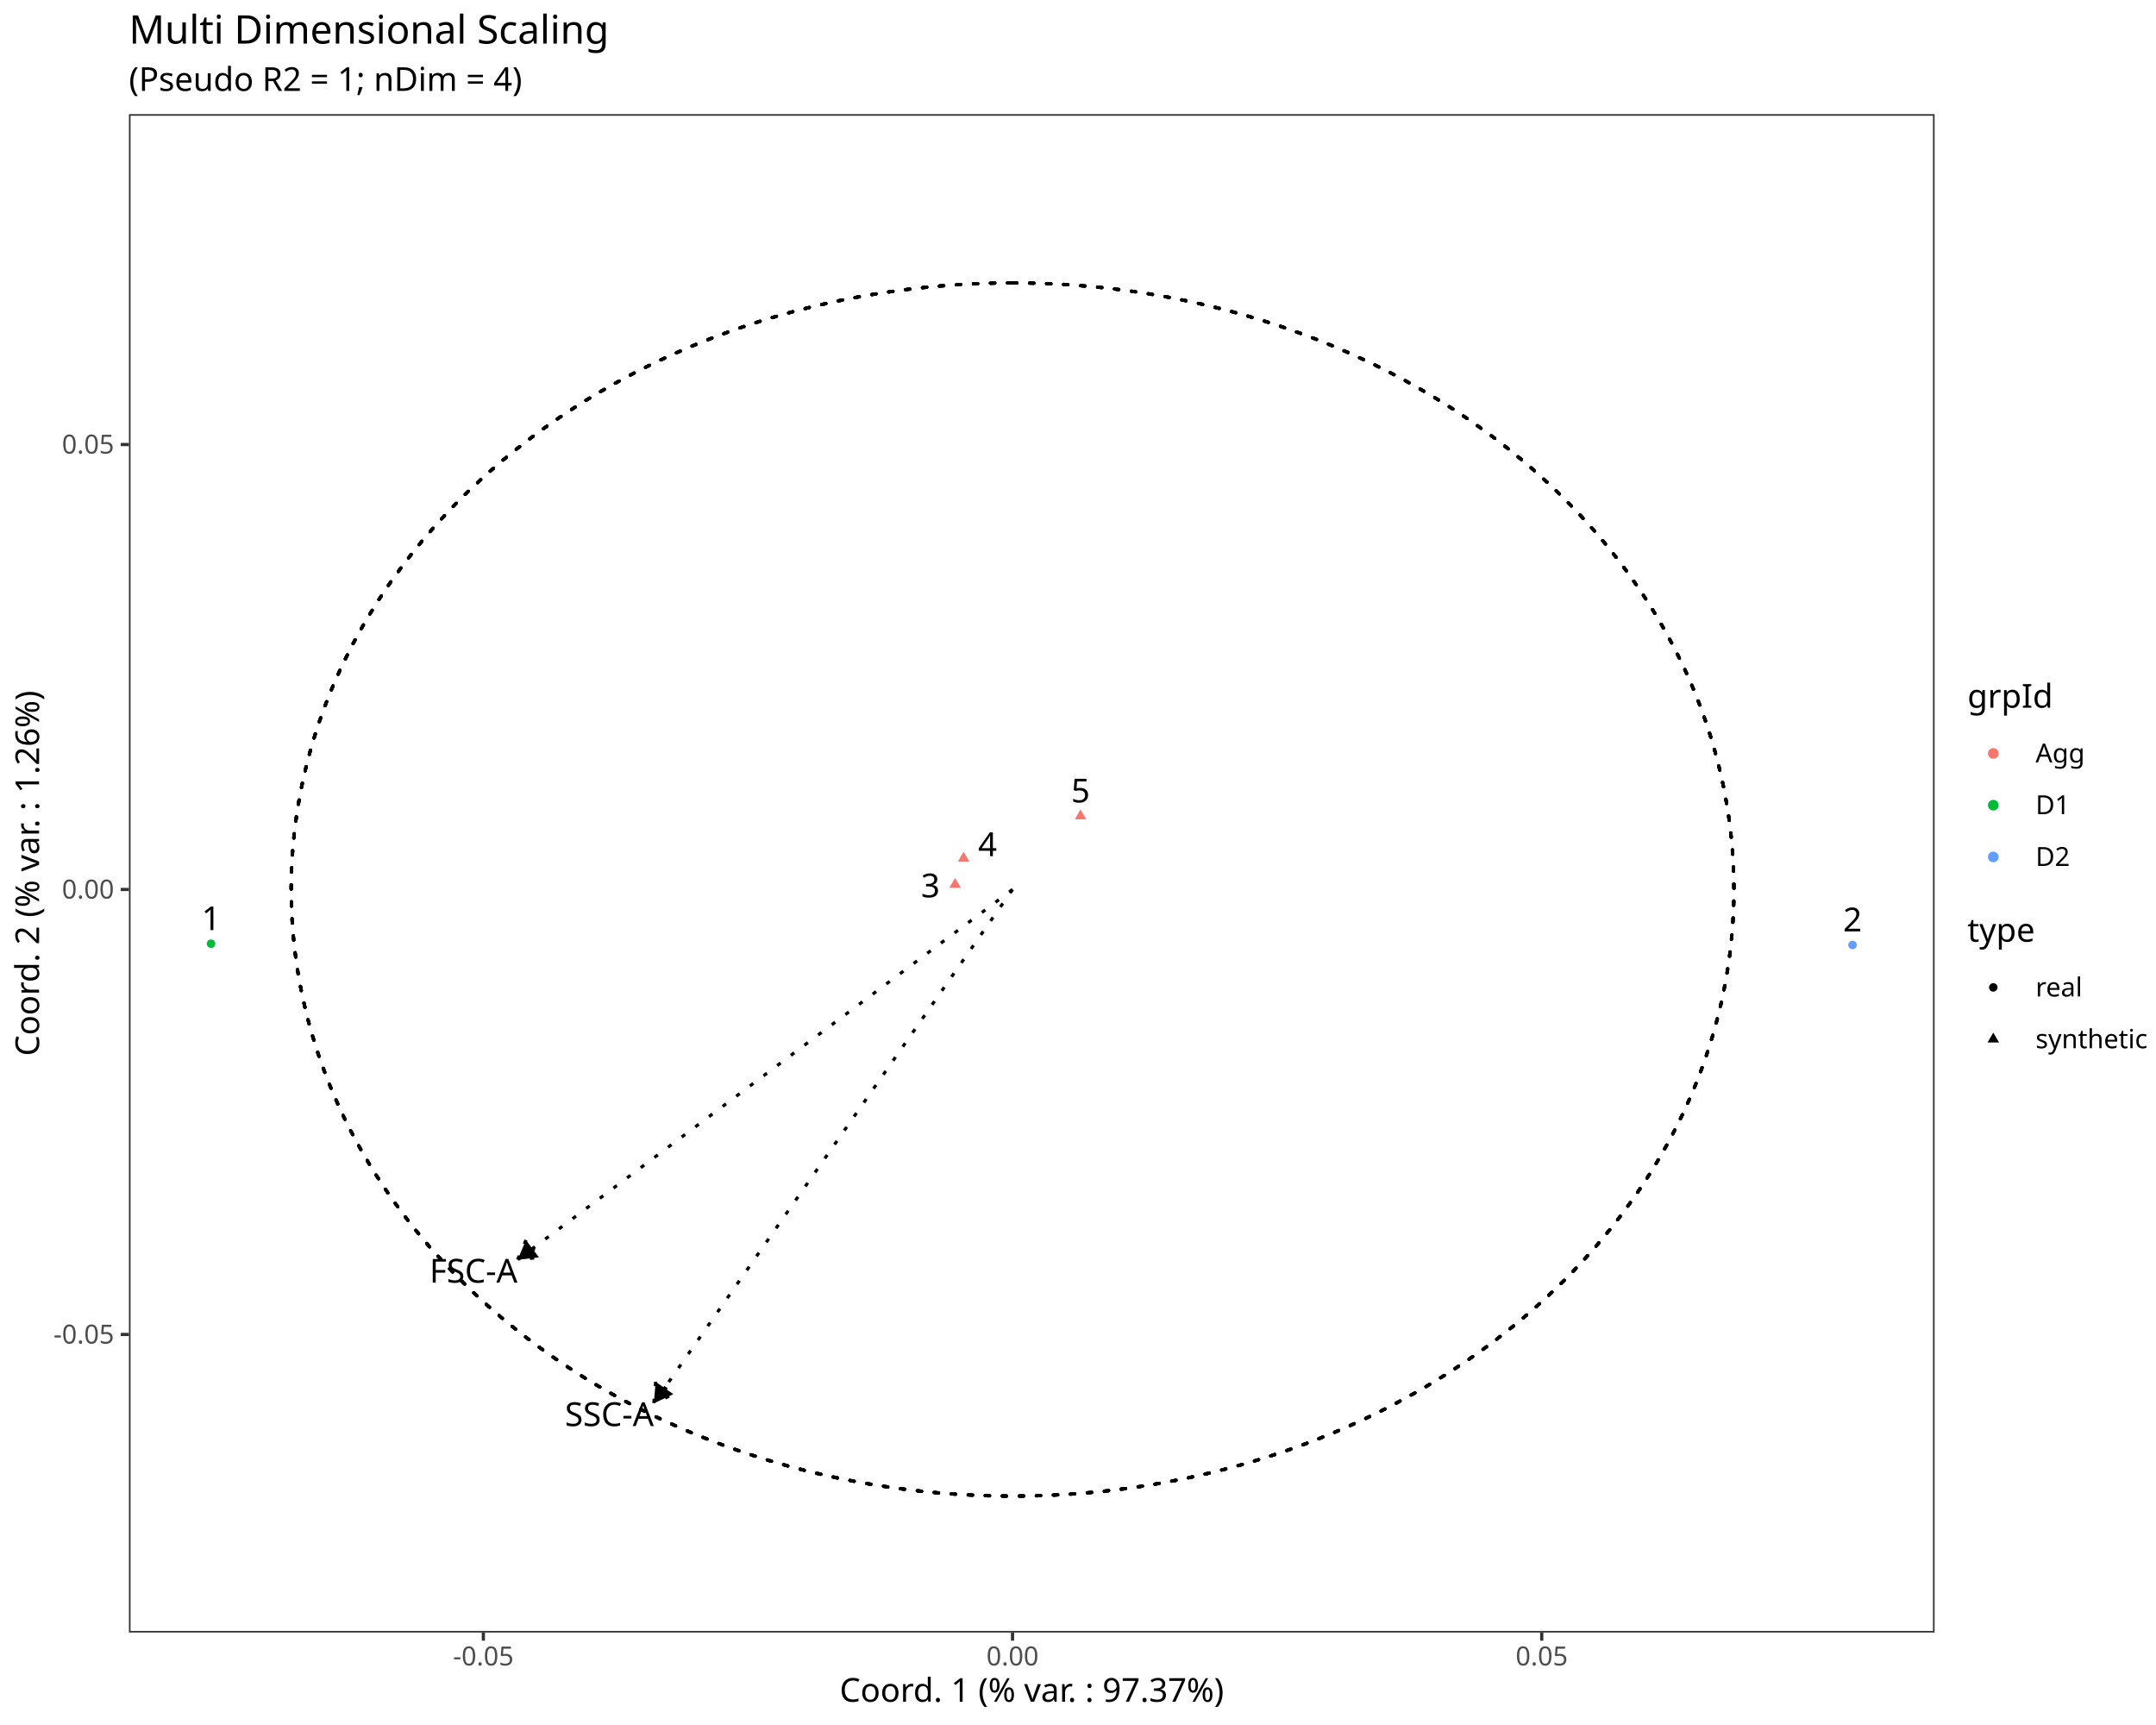
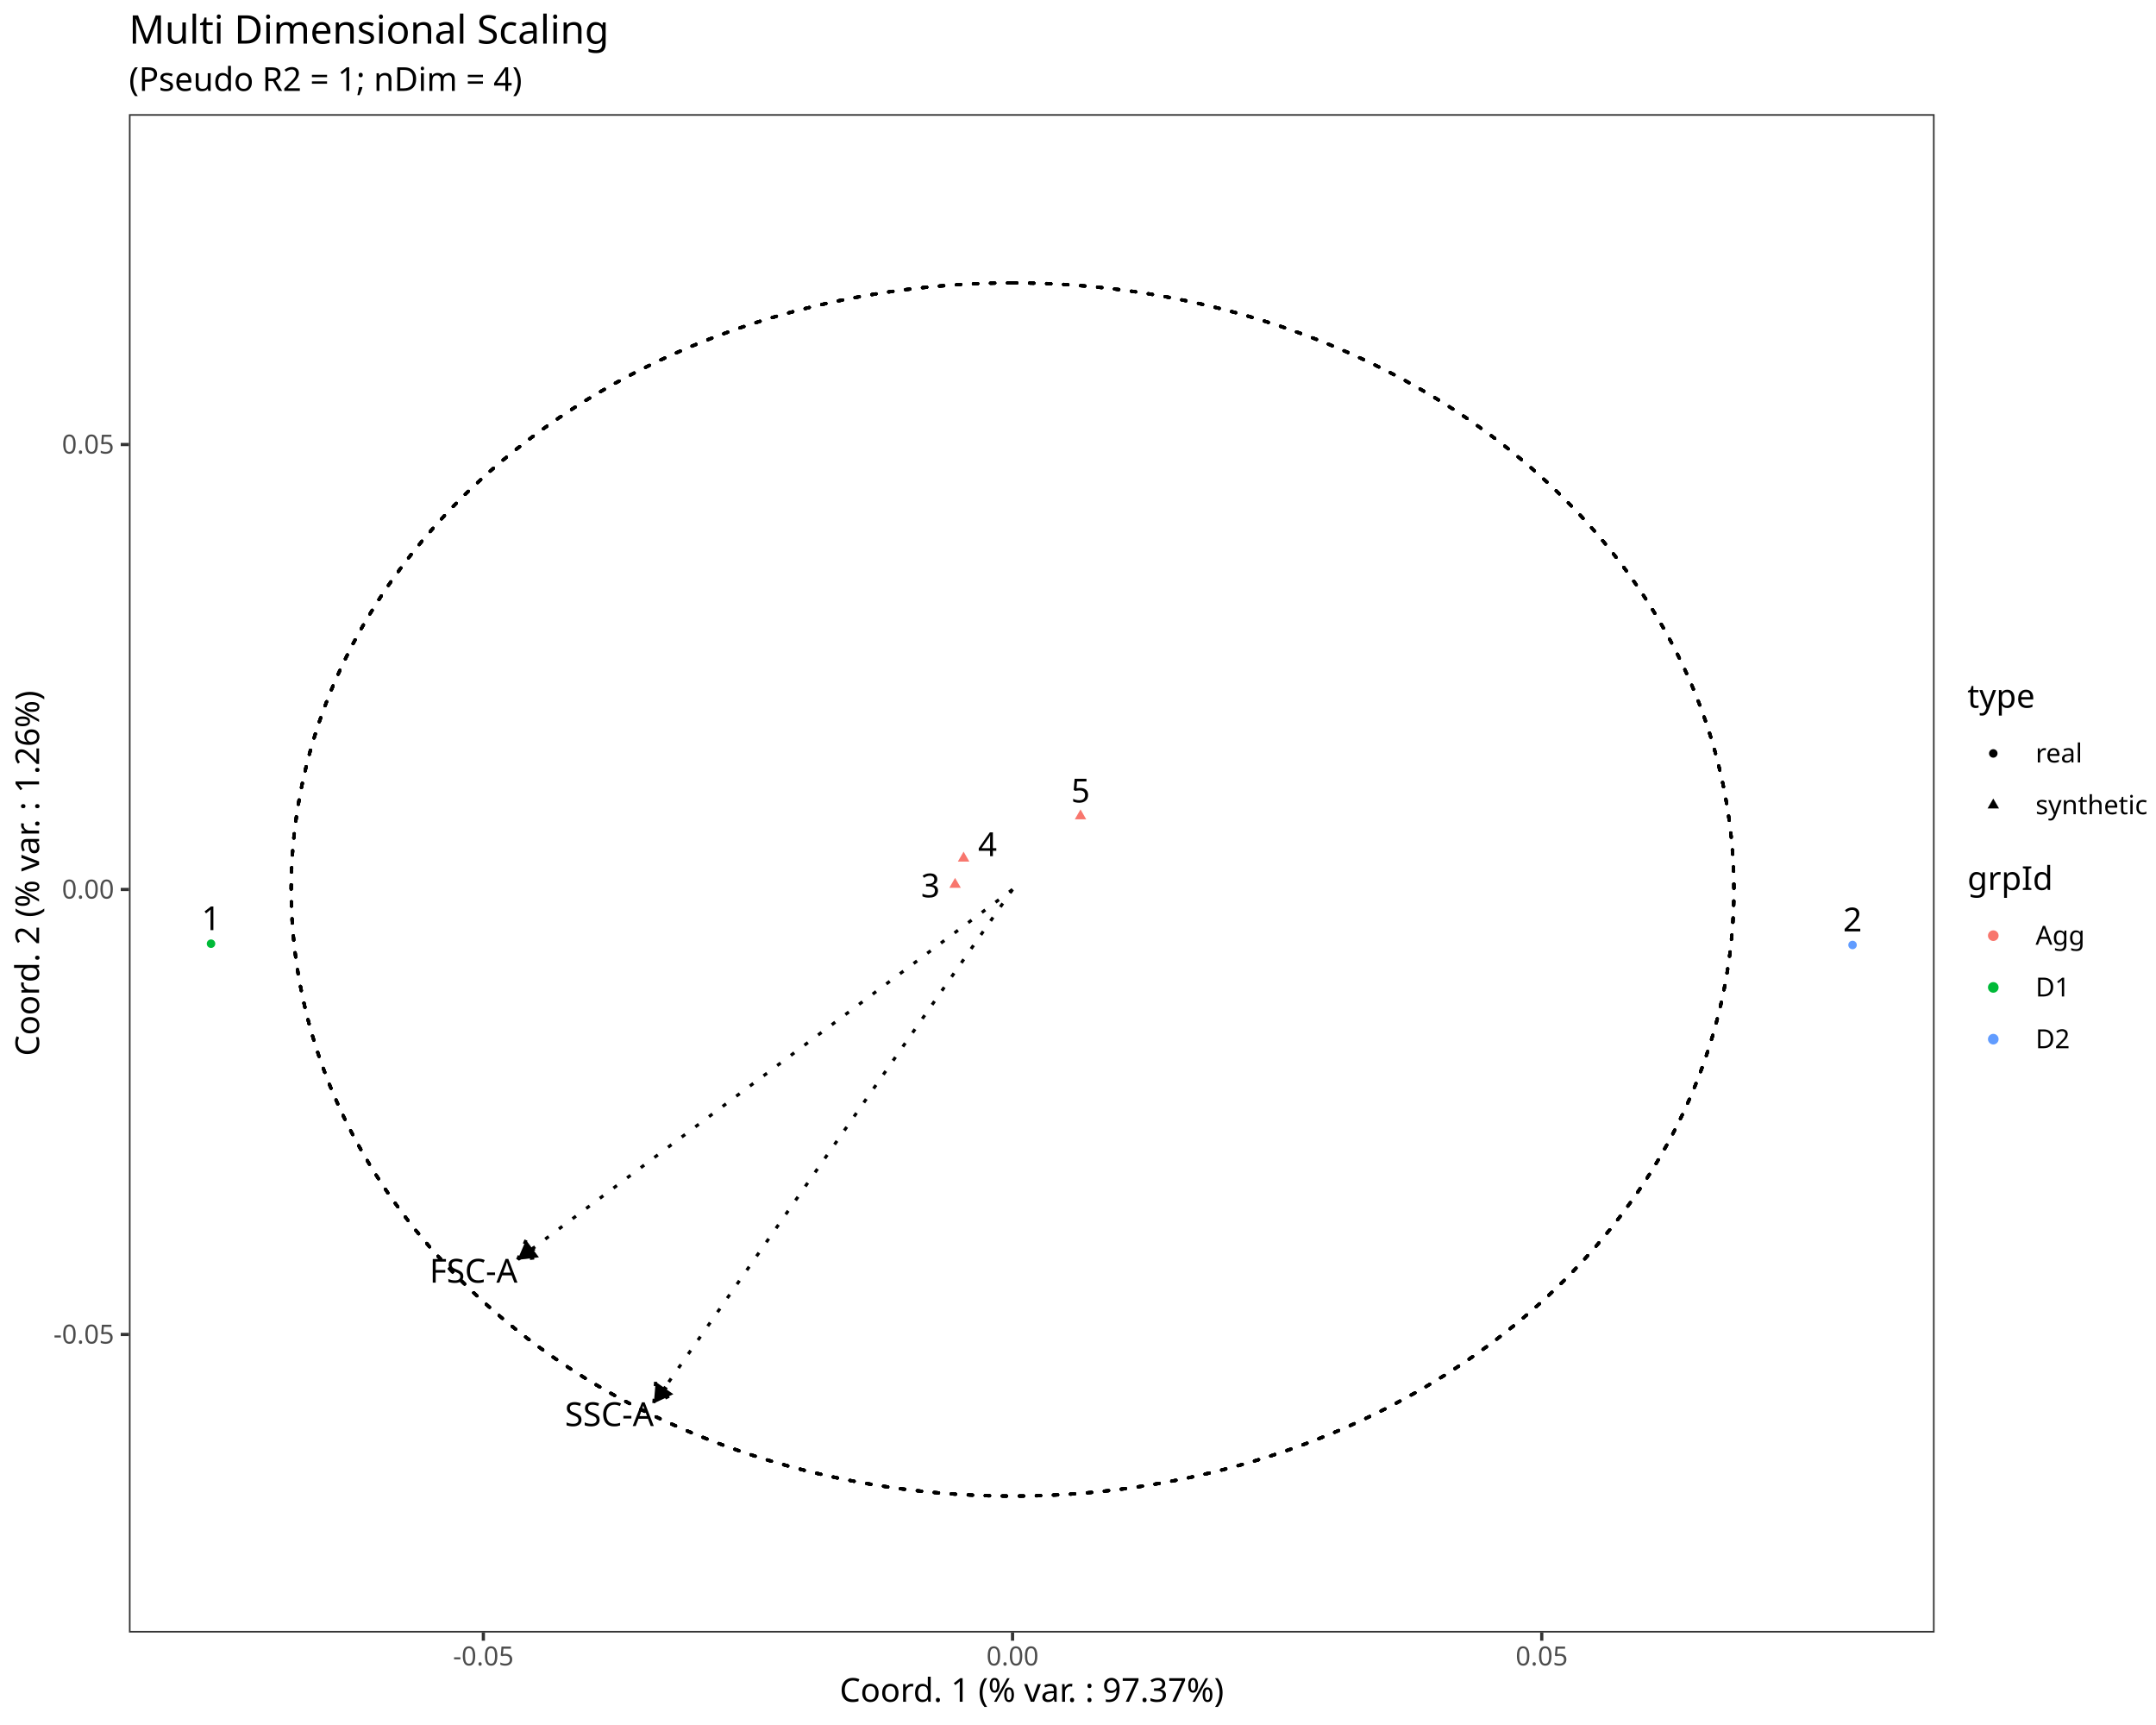
<svg xmlns="http://www.w3.org/2000/svg" class="svglite" data-engine-version="2.0" width="720.00pt" height="576.00pt" viewBox="0 0 720.00 576.00">
  <defs>
    <style type="text/css">
    .svglite line, .svglite polyline, .svglite polygon, .svglite path, .svglite rect, .svglite circle {
      fill: none;
      stroke: #000000;
      stroke-linecap: round;
      stroke-linejoin: round;
      stroke-miterlimit: 10.00;
    }
  </style>
  </defs>
  <rect width="100%" height="100%" style="stroke: none; fill: #FFFFFF;" />
  <defs>
    <clipPath id="cpMC4wMHw3MjAuMDB8MC4wMHw1NzYuMDA=">
      <rect x="0.00" y="0.00" width="720.00" height="576.00" />
    </clipPath>
  </defs>
  <g clip-path="url(#cpMC4wMHw3MjAuMDB8MC4wMHw1NzYuMDA=)">
    <rect x="0.00" y="0.00" width="720.00" height="576.00" style="stroke-width: 1.07; stroke: #FFFFFF; fill: #FFFFFF;" />
  </g>
  <defs>
    <clipPath id="cpNDMuMDZ8NjQ2LjA3fDM4LjEyfDU0NS4xMQ==">
      <rect x="43.06" y="38.12" width="603.00" height="507.00" />
    </clipPath>
  </defs>
  <g clip-path="url(#cpNDMuMDZ8NjQ2LjA3fDM4LjEyfDU0NS4xMQ==)">
    <rect x="43.06" y="38.12" width="603.00" height="507.00" style="stroke-width: 1.07; stroke: none; fill: #FFFFFF;" />
    <circle cx="70.47" cy="315.11" r="1.42" style="stroke-width: 0.71; stroke: none; fill: #00BA38;" />
    <circle cx="618.66" cy="315.54" r="1.42" style="stroke-width: 0.71; stroke: none; fill: #619CFF;" />
    <polygon points="318.95,293.14 320.87,296.45 317.04,296.45 " style="stroke-width: 0.71; stroke: none; fill: #F8766D;" />
    <polygon points="321.79,284.37 323.71,287.69 319.88,287.69 " style="stroke-width: 0.71; stroke: none; fill: #F8766D;" />
    <polygon points="360.84,270.27 362.75,273.59 358.93,273.59 " style="stroke-width: 0.71; stroke: none; fill: #F8766D;" />
    <text x="70.49" y="310.57" text-anchor="middle" style="font-size: 11.04px; font-family: sans;" textLength="6.14px" lengthAdjust="spacingAndGlyphs">1</text>
    <text x="618.65" y="311.00" text-anchor="middle" style="font-size: 11.04px; font-family: sans;" textLength="6.14px" lengthAdjust="spacingAndGlyphs">2</text>
    <text x="310.71" y="299.63" text-anchor="middle" style="font-size: 11.04px; font-family: sans;" textLength="6.14px" lengthAdjust="spacingAndGlyphs">3</text>
    <text x="329.78" y="285.88" text-anchor="middle" style="font-size: 11.04px; font-family: sans;" textLength="6.14px" lengthAdjust="spacingAndGlyphs">4</text>
    <text x="360.84" y="267.94" text-anchor="middle" style="font-size: 11.04px; font-family: sans;" textLength="6.14px" lengthAdjust="spacingAndGlyphs">5</text>
    <line x1="338.14" y1="297.01" x2="172.82" y2="420.69" style="stroke-width: 1.07; stroke-dasharray: 1.42,4.27; stroke-linecap: butt;" />
    <polygon points="175.66,414.07 172.82,420.69 179.97,419.84 " style="stroke-width: 1.07; stroke-dasharray: 1.42,4.27; stroke-linecap: butt; fill: #000000;" />
    <line x1="338.14" y1="297.01" x2="218.35" y2="468.59" style="stroke-width: 1.07; stroke-dasharray: 1.42,4.27; stroke-linecap: butt;" />
    <polygon points="218.96,461.41 218.35,468.59 224.87,465.53 " style="stroke-width: 1.07; stroke-dasharray: 1.42,4.27; stroke-linecap: butt; fill: #000000;" />
    <text x="172.82" y="428.29" text-anchor="end" style="font-size: 11.04px; font-family: sans;" textLength="33.13px" lengthAdjust="spacingAndGlyphs">FSC-A</text>
    <text x="218.35" y="476.18" text-anchor="end" style="font-size: 11.04px; font-family: sans;" textLength="33.75px" lengthAdjust="spacingAndGlyphs">SSC-A</text>
    <polygon points="338.14,94.47 342.35,94.50 346.55,94.59 350.75,94.74 354.95,94.96 359.14,95.24 363.32,95.58 367.50,95.98 371.67,96.44 375.83,96.96 379.97,97.54 384.11,98.19 388.23,98.89 392.33,99.66 396.42,100.48 400.49,101.37 404.54,102.31 408.58,103.32 412.59,104.38 416.57,105.50 420.54,106.68 424.47,107.92 428.39,109.21 432.27,110.57 436.13,111.98 439.95,113.44 443.75,114.97 447.51,116.54 451.24,118.17 454.93,119.86 458.59,121.60 462.22,123.40 465.80,125.24 469.35,127.14 472.85,129.09 476.32,131.10 479.74,133.15 483.12,135.25 486.46,137.40 489.75,139.60 492.99,141.85 496.19,144.15 499.34,146.49 502.44,148.88 505.49,151.31 508.49,153.79 511.43,156.31 514.33,158.88 517.17,161.48 519.95,164.13 522.68,166.82 525.36,169.55 527.98,172.31 530.54,175.12 533.04,177.96 535.48,180.84 537.86,183.75 540.18,186.70 542.44,189.68 544.64,192.69 546.77,195.74 548.84,198.82 550.85,201.92 552.79,205.06 554.66,208.22 556.47,211.41 558.22,214.63 559.89,217.87 561.50,221.14 563.04,224.43 564.52,227.74 565.92,231.07 567.25,234.42 568.52,237.79 569.71,241.18 570.84,244.59 571.89,248.01 572.87,251.45 573.78,254.90 574.62,258.37 575.39,261.84 576.08,265.33 576.70,268.82 577.25,272.33 577.73,275.84 578.13,279.36 578.46,282.88 578.72,286.41 578.90,289.95 579.01,293.48 579.05,297.01 579.01,300.55 578.90,304.08 578.72,307.61 578.46,311.14 578.13,314.67 577.73,318.19 577.25,321.70 576.70,325.20 576.08,328.70 575.39,332.19 574.62,335.66 573.78,339.13 572.87,342.58 571.89,346.01 570.84,349.44 569.71,352.84 568.52,356.23 567.25,359.60 565.92,362.96 564.52,366.29 563.04,369.60 561.50,372.89 559.89,376.16 558.22,379.40 556.47,382.61 554.66,385.81 552.79,388.97 550.85,392.10 548.84,395.21 546.77,398.29 544.64,401.33 542.44,404.35 540.18,407.33 537.86,410.28 535.48,413.19 533.04,416.07 530.54,418.91 527.98,421.71 525.36,424.48 522.68,427.21 519.95,429.90 517.17,432.54 514.33,435.15 511.43,437.72 508.49,440.24 505.49,442.71 502.44,445.15 499.34,447.54 496.19,449.88 492.99,452.17 489.75,454.42 486.46,456.62 483.12,458.78 479.74,460.88 476.32,462.93 472.85,464.93 469.35,466.88 465.80,468.78 462.22,470.63 458.59,472.43 454.93,474.17 451.24,475.85 447.51,477.49 443.75,479.06 439.95,480.58 436.13,482.05 432.27,483.46 428.39,484.81 424.47,486.11 420.54,487.35 416.57,488.53 412.59,489.65 408.58,490.71 404.54,491.72 400.49,492.66 396.42,493.55 392.33,494.37 388.23,495.14 384.11,495.84 379.97,496.48 375.83,497.07 371.67,497.59 367.50,498.05 363.32,498.45 359.14,498.79 354.95,499.07 350.75,499.28 346.55,499.44 342.35,499.53 338.14,499.56 333.94,499.53 329.73,499.44 325.53,499.28 321.34,499.07 317.15,498.79 312.96,498.45 308.78,498.05 304.62,497.59 300.46,497.07 296.31,496.48 292.18,495.84 288.06,495.14 283.95,494.37 279.86,493.55 275.79,492.66 271.74,491.72 267.71,490.71 263.70,489.65 259.71,488.53 255.75,487.35 251.81,486.11 247.90,484.81 244.01,483.46 240.16,482.05 236.33,480.58 232.54,479.06 228.77,477.49 225.05,475.85 221.35,474.17 217.69,472.43 214.07,470.63 210.48,468.78 206.94,466.88 203.43,464.93 199.97,462.93 196.54,460.88 193.16,458.78 189.83,456.62 186.54,454.42 183.29,452.17 180.10,449.88 176.95,447.54 173.85,445.15 170.80,442.71 167.80,440.24 164.85,437.72 161.96,435.15 159.12,432.54 156.33,429.90 153.60,427.21 150.93,424.48 148.31,421.71 145.75,418.91 143.25,416.07 140.81,413.19 138.42,410.28 136.10,407.33 133.85,404.35 131.65,401.33 129.51,398.29 127.44,395.21 125.44,392.10 123.50,388.97 121.62,385.81 119.81,382.61 118.07,379.40 116.39,376.16 114.78,372.89 113.24,369.60 111.77,366.29 110.36,362.96 109.03,359.60 107.77,356.23 106.57,352.84 105.45,349.44 104.40,346.01 103.41,342.58 102.50,339.13 101.67,335.66 100.90,332.19 100.21,328.70 99.58,325.20 99.04,321.70 98.56,318.19 98.16,314.67 97.83,311.14 97.57,307.61 97.39,304.08 97.28,300.55 97.24,297.01 97.28,293.48 97.39,289.95 97.57,286.41 97.83,282.88 98.16,279.36 98.56,275.84 99.04,272.33 99.58,268.82 100.21,265.33 100.90,261.84 101.67,258.37 102.50,254.90 103.41,251.45 104.40,248.01 105.45,244.59 106.57,241.18 107.77,237.79 109.03,234.42 110.36,231.07 111.77,227.74 113.24,224.43 114.78,221.14 116.39,217.87 118.07,214.63 119.81,211.41 121.62,208.22 123.50,205.06 125.44,201.92 127.44,198.82 129.51,195.74 131.65,192.69 133.85,189.68 136.10,186.70 138.42,183.75 140.81,180.84 143.25,177.96 145.75,175.12 148.31,172.31 150.93,169.55 153.60,166.82 156.33,164.13 159.12,161.48 161.96,158.88 164.85,156.31 167.80,153.79 170.80,151.31 173.85,148.88 176.95,146.49 180.10,144.15 183.29,141.85 186.54,139.60 189.83,137.40 193.16,135.25 196.54,133.15 199.97,131.10 203.43,129.09 206.94,127.14 210.48,125.24 214.07,123.40 217.69,121.60 221.35,119.86 225.05,118.17 228.77,116.54 232.54,114.97 236.33,113.44 240.16,111.98 244.01,110.57 247.90,109.21 251.81,107.92 255.75,106.68 259.71,105.50 263.70,104.38 267.71,103.32 271.74,102.31 275.79,101.37 279.86,100.48 283.95,99.66 288.06,98.89 292.18,98.19 296.31,97.54 300.46,96.96 304.62,96.44 308.78,95.98 312.96,95.58 317.15,95.24 321.34,94.96 325.53,94.74 329.73,94.59 333.94,94.50 338.14,94.47 " style="stroke-width: 1.07; stroke-dasharray: 1.42,4.27; fill: none;" />
    <polygon points="338.14,94.47 342.35,94.50 346.55,94.59 350.75,94.74 354.95,94.96 359.14,95.24 363.32,95.58 367.50,95.98 371.67,96.44 375.83,96.96 379.97,97.54 384.11,98.19 388.23,98.89 392.33,99.66 396.42,100.48 400.49,101.37 404.54,102.31 408.58,103.32 412.59,104.38 416.57,105.50 420.54,106.68 424.47,107.92 428.39,109.21 432.27,110.57 436.13,111.98 439.95,113.44 443.75,114.97 447.51,116.54 451.24,118.17 454.93,119.86 458.59,121.60 462.22,123.40 465.80,125.24 469.35,127.14 472.85,129.09 476.32,131.10 479.74,133.15 483.12,135.25 486.46,137.40 489.75,139.60 492.99,141.85 496.19,144.15 499.34,146.49 502.44,148.88 505.49,151.31 508.49,153.79 511.43,156.31 514.33,158.88 517.17,161.48 519.95,164.13 522.68,166.82 525.36,169.55 527.98,172.31 530.54,175.12 533.04,177.96 535.48,180.84 537.86,183.75 540.18,186.70 542.44,189.68 544.64,192.69 546.77,195.74 548.84,198.82 550.85,201.92 552.79,205.06 554.66,208.22 556.47,211.41 558.22,214.63 559.89,217.87 561.50,221.14 563.04,224.43 564.52,227.74 565.92,231.07 567.25,234.42 568.52,237.79 569.71,241.18 570.84,244.59 571.89,248.01 572.87,251.45 573.78,254.90 574.62,258.37 575.39,261.84 576.08,265.33 576.70,268.82 577.25,272.33 577.73,275.84 578.13,279.36 578.46,282.88 578.72,286.41 578.90,289.95 579.01,293.48 579.05,297.01 579.01,300.55 578.90,304.08 578.72,307.61 578.46,311.14 578.13,314.67 577.73,318.19 577.25,321.70 576.70,325.20 576.08,328.70 575.39,332.19 574.62,335.66 573.78,339.13 572.87,342.58 571.89,346.01 570.84,349.44 569.71,352.84 568.52,356.23 567.25,359.60 565.92,362.96 564.52,366.29 563.04,369.60 561.50,372.89 559.89,376.16 558.22,379.40 556.47,382.61 554.66,385.81 552.79,388.97 550.85,392.10 548.84,395.21 546.77,398.29 544.64,401.33 542.44,404.35 540.18,407.33 537.86,410.28 535.48,413.19 533.04,416.07 530.54,418.91 527.98,421.71 525.36,424.48 522.68,427.21 519.95,429.90 517.17,432.54 514.33,435.15 511.43,437.72 508.49,440.24 505.49,442.71 502.44,445.15 499.34,447.54 496.19,449.88 492.99,452.17 489.75,454.42 486.46,456.62 483.12,458.78 479.74,460.88 476.32,462.93 472.85,464.93 469.35,466.88 465.80,468.78 462.22,470.63 458.59,472.43 454.93,474.17 451.24,475.85 447.51,477.49 443.75,479.06 439.95,480.58 436.13,482.05 432.27,483.46 428.39,484.81 424.47,486.11 420.54,487.35 416.57,488.53 412.59,489.65 408.58,490.71 404.54,491.72 400.49,492.66 396.42,493.55 392.33,494.37 388.23,495.14 384.11,495.84 379.97,496.48 375.83,497.07 371.67,497.59 367.50,498.05 363.32,498.45 359.14,498.79 354.95,499.07 350.75,499.28 346.55,499.44 342.35,499.53 338.14,499.56 333.94,499.53 329.73,499.44 325.53,499.28 321.34,499.07 317.15,498.79 312.96,498.45 308.78,498.05 304.62,497.59 300.46,497.07 296.31,496.48 292.18,495.84 288.06,495.14 283.95,494.37 279.86,493.55 275.79,492.66 271.74,491.72 267.71,490.71 263.70,489.65 259.71,488.53 255.75,487.35 251.81,486.11 247.90,484.81 244.01,483.46 240.16,482.05 236.33,480.58 232.54,479.06 228.77,477.49 225.05,475.85 221.35,474.17 217.69,472.43 214.07,470.63 210.48,468.78 206.94,466.88 203.43,464.93 199.97,462.93 196.54,460.88 193.16,458.78 189.83,456.62 186.54,454.42 183.29,452.17 180.10,449.88 176.95,447.54 173.85,445.15 170.80,442.71 167.80,440.24 164.85,437.72 161.96,435.15 159.12,432.54 156.33,429.90 153.60,427.21 150.93,424.48 148.31,421.71 145.75,418.91 143.25,416.07 140.81,413.19 138.42,410.28 136.10,407.33 133.85,404.35 131.65,401.33 129.51,398.29 127.44,395.21 125.44,392.10 123.50,388.97 121.62,385.81 119.81,382.61 118.07,379.40 116.39,376.16 114.78,372.89 113.24,369.60 111.77,366.29 110.36,362.96 109.03,359.60 107.77,356.23 106.57,352.84 105.45,349.44 104.40,346.01 103.41,342.58 102.50,339.13 101.67,335.66 100.90,332.19 100.21,328.70 99.58,325.20 99.04,321.70 98.56,318.19 98.16,314.67 97.83,311.14 97.57,307.61 97.39,304.08 97.28,300.55 97.24,297.01 97.28,293.48 97.39,289.95 97.57,286.41 97.83,282.88 98.16,279.36 98.56,275.84 99.04,272.33 99.58,268.82 100.21,265.33 100.90,261.84 101.67,258.37 102.50,254.90 103.41,251.45 104.40,248.01 105.45,244.59 106.57,241.18 107.77,237.79 109.03,234.42 110.36,231.07 111.77,227.74 113.24,224.43 114.78,221.14 116.39,217.87 118.07,214.63 119.81,211.41 121.62,208.22 123.50,205.06 125.44,201.92 127.44,198.82 129.51,195.74 131.65,192.69 133.85,189.68 136.10,186.70 138.42,183.75 140.81,180.84 143.25,177.96 145.75,175.12 148.31,172.31 150.93,169.55 153.60,166.82 156.33,164.13 159.12,161.48 161.96,158.88 164.85,156.31 167.80,153.79 170.80,151.31 173.85,148.88 176.95,146.49 180.10,144.15 183.29,141.85 186.54,139.60 189.83,137.40 193.16,135.25 196.54,133.15 199.97,131.10 203.43,129.09 206.94,127.14 210.48,125.24 214.07,123.40 217.69,121.60 221.35,119.86 225.05,118.17 228.77,116.54 232.54,114.97 236.33,113.44 240.16,111.98 244.01,110.57 247.90,109.21 251.81,107.92 255.75,106.68 259.71,105.50 263.70,104.38 267.71,103.32 271.74,102.31 275.79,101.37 279.86,100.48 283.95,99.66 288.06,98.89 292.18,98.19 296.31,97.54 300.46,96.96 304.62,96.44 308.78,95.98 312.96,95.58 317.15,95.24 321.34,94.96 325.53,94.74 329.73,94.59 333.94,94.50 338.14,94.47 " style="stroke-width: 1.07; stroke-dasharray: 1.42,4.27; fill: none;" />
    <polygon points="338.14,94.47 342.35,94.50 346.55,94.59 350.75,94.74 354.95,94.96 359.14,95.24 363.32,95.58 367.50,95.98 371.67,96.44 375.83,96.96 379.97,97.54 384.11,98.19 388.23,98.89 392.33,99.66 396.42,100.48 400.49,101.37 404.54,102.31 408.58,103.32 412.59,104.38 416.57,105.50 420.54,106.68 424.47,107.92 428.39,109.21 432.27,110.57 436.13,111.98 439.95,113.44 443.75,114.97 447.51,116.54 451.24,118.17 454.93,119.86 458.59,121.60 462.22,123.40 465.80,125.24 469.35,127.14 472.85,129.09 476.32,131.10 479.74,133.15 483.12,135.25 486.46,137.40 489.75,139.60 492.99,141.85 496.19,144.15 499.34,146.49 502.44,148.88 505.49,151.31 508.49,153.79 511.43,156.31 514.33,158.88 517.17,161.48 519.95,164.13 522.68,166.82 525.36,169.55 527.98,172.31 530.54,175.12 533.04,177.96 535.48,180.84 537.86,183.75 540.18,186.70 542.44,189.68 544.64,192.69 546.77,195.74 548.84,198.82 550.85,201.92 552.79,205.06 554.66,208.22 556.47,211.41 558.22,214.63 559.89,217.87 561.50,221.14 563.04,224.43 564.52,227.74 565.92,231.07 567.25,234.42 568.52,237.79 569.71,241.18 570.84,244.59 571.89,248.01 572.87,251.45 573.78,254.90 574.62,258.37 575.39,261.84 576.08,265.33 576.70,268.82 577.25,272.33 577.73,275.84 578.13,279.36 578.46,282.88 578.72,286.41 578.90,289.95 579.01,293.48 579.05,297.01 579.01,300.55 578.90,304.08 578.72,307.61 578.46,311.14 578.13,314.67 577.73,318.19 577.25,321.70 576.70,325.20 576.08,328.70 575.39,332.19 574.62,335.66 573.78,339.13 572.87,342.58 571.89,346.01 570.84,349.44 569.71,352.84 568.52,356.23 567.25,359.60 565.92,362.96 564.52,366.29 563.04,369.60 561.50,372.89 559.89,376.16 558.22,379.40 556.47,382.61 554.66,385.81 552.79,388.97 550.85,392.10 548.84,395.21 546.77,398.29 544.64,401.33 542.44,404.35 540.18,407.33 537.86,410.28 535.48,413.19 533.04,416.07 530.54,418.91 527.98,421.71 525.36,424.48 522.68,427.21 519.95,429.90 517.17,432.54 514.33,435.15 511.43,437.72 508.49,440.24 505.49,442.71 502.44,445.15 499.34,447.54 496.19,449.88 492.99,452.17 489.75,454.42 486.46,456.62 483.12,458.78 479.74,460.88 476.32,462.93 472.85,464.93 469.35,466.88 465.80,468.78 462.22,470.63 458.59,472.43 454.93,474.17 451.24,475.85 447.51,477.49 443.75,479.06 439.95,480.58 436.13,482.05 432.27,483.46 428.39,484.81 424.47,486.11 420.54,487.35 416.57,488.53 412.59,489.65 408.58,490.71 404.54,491.72 400.49,492.66 396.42,493.55 392.33,494.37 388.23,495.14 384.11,495.84 379.97,496.48 375.83,497.07 371.67,497.59 367.50,498.05 363.32,498.45 359.14,498.79 354.95,499.07 350.75,499.28 346.55,499.44 342.35,499.53 338.14,499.56 333.94,499.53 329.73,499.44 325.53,499.28 321.34,499.07 317.15,498.79 312.96,498.45 308.78,498.05 304.62,497.59 300.46,497.07 296.31,496.48 292.18,495.84 288.06,495.14 283.95,494.37 279.86,493.55 275.79,492.66 271.74,491.72 267.71,490.71 263.70,489.65 259.71,488.53 255.75,487.35 251.81,486.11 247.90,484.81 244.01,483.46 240.16,482.05 236.33,480.58 232.54,479.06 228.77,477.49 225.05,475.85 221.35,474.17 217.69,472.43 214.07,470.63 210.48,468.78 206.94,466.88 203.43,464.93 199.97,462.93 196.54,460.88 193.16,458.78 189.83,456.62 186.54,454.42 183.29,452.17 180.10,449.88 176.95,447.54 173.85,445.15 170.80,442.71 167.80,440.24 164.85,437.72 161.96,435.15 159.12,432.54 156.33,429.90 153.60,427.21 150.93,424.48 148.31,421.71 145.75,418.91 143.25,416.07 140.81,413.19 138.42,410.28 136.10,407.33 133.85,404.35 131.65,401.33 129.51,398.29 127.44,395.21 125.44,392.10 123.50,388.97 121.62,385.81 119.81,382.61 118.07,379.40 116.39,376.16 114.78,372.89 113.24,369.60 111.77,366.29 110.36,362.96 109.03,359.60 107.77,356.23 106.57,352.84 105.45,349.44 104.40,346.01 103.41,342.58 102.50,339.13 101.67,335.66 100.90,332.19 100.21,328.70 99.58,325.20 99.04,321.70 98.56,318.19 98.16,314.67 97.83,311.14 97.57,307.61 97.39,304.08 97.28,300.55 97.24,297.01 97.28,293.48 97.39,289.95 97.57,286.41 97.83,282.88 98.16,279.36 98.56,275.84 99.04,272.33 99.58,268.82 100.21,265.33 100.90,261.84 101.67,258.37 102.50,254.90 103.41,251.45 104.40,248.01 105.45,244.59 106.57,241.18 107.77,237.79 109.03,234.42 110.36,231.07 111.77,227.74 113.24,224.43 114.78,221.14 116.39,217.87 118.07,214.63 119.81,211.41 121.62,208.22 123.50,205.06 125.44,201.92 127.44,198.82 129.51,195.74 131.65,192.69 133.85,189.68 136.10,186.70 138.42,183.75 140.81,180.84 143.25,177.96 145.75,175.12 148.31,172.31 150.93,169.55 153.60,166.82 156.33,164.13 159.12,161.48 161.96,158.88 164.85,156.31 167.80,153.79 170.80,151.31 173.85,148.88 176.95,146.49 180.10,144.15 183.29,141.85 186.54,139.60 189.83,137.40 193.16,135.25 196.54,133.15 199.97,131.10 203.43,129.09 206.94,127.14 210.48,125.24 214.07,123.40 217.69,121.60 221.35,119.86 225.05,118.17 228.77,116.54 232.54,114.97 236.33,113.44 240.16,111.98 244.01,110.57 247.90,109.21 251.81,107.92 255.75,106.68 259.71,105.50 263.70,104.38 267.71,103.32 271.74,102.31 275.79,101.37 279.86,100.48 283.95,99.66 288.06,98.89 292.18,98.19 296.31,97.54 300.46,96.96 304.62,96.44 308.78,95.98 312.96,95.58 317.15,95.24 321.34,94.96 325.53,94.74 329.73,94.59 333.94,94.50 338.14,94.47 " style="stroke-width: 1.07; stroke-dasharray: 1.42,4.27; fill: none;" />
    <polygon points="338.14,94.47 342.35,94.50 346.55,94.59 350.75,94.74 354.95,94.96 359.14,95.24 363.32,95.58 367.50,95.98 371.67,96.44 375.83,96.96 379.97,97.54 384.11,98.19 388.23,98.89 392.33,99.66 396.42,100.48 400.49,101.37 404.54,102.31 408.58,103.32 412.59,104.38 416.57,105.50 420.54,106.68 424.47,107.92 428.39,109.21 432.27,110.57 436.13,111.98 439.95,113.44 443.75,114.97 447.51,116.54 451.24,118.17 454.93,119.86 458.59,121.60 462.22,123.40 465.80,125.24 469.35,127.14 472.85,129.09 476.32,131.10 479.74,133.15 483.12,135.25 486.46,137.40 489.75,139.60 492.99,141.85 496.19,144.15 499.34,146.49 502.44,148.88 505.49,151.31 508.49,153.79 511.43,156.31 514.33,158.88 517.17,161.48 519.95,164.13 522.68,166.82 525.36,169.55 527.98,172.31 530.54,175.12 533.04,177.96 535.48,180.84 537.86,183.75 540.18,186.70 542.44,189.68 544.64,192.69 546.77,195.74 548.84,198.82 550.85,201.92 552.79,205.06 554.66,208.22 556.47,211.41 558.22,214.63 559.89,217.87 561.50,221.14 563.04,224.43 564.52,227.74 565.92,231.07 567.25,234.42 568.52,237.79 569.71,241.18 570.84,244.59 571.89,248.01 572.87,251.45 573.78,254.90 574.62,258.37 575.39,261.84 576.08,265.33 576.70,268.82 577.25,272.33 577.73,275.84 578.13,279.36 578.46,282.88 578.72,286.41 578.90,289.95 579.01,293.48 579.05,297.01 579.01,300.55 578.90,304.08 578.72,307.61 578.46,311.14 578.13,314.67 577.73,318.19 577.25,321.70 576.70,325.20 576.08,328.70 575.39,332.19 574.62,335.66 573.78,339.13 572.87,342.58 571.89,346.01 570.84,349.44 569.71,352.84 568.52,356.23 567.25,359.60 565.92,362.96 564.52,366.29 563.04,369.60 561.50,372.89 559.89,376.16 558.22,379.40 556.47,382.61 554.66,385.81 552.79,388.97 550.85,392.10 548.84,395.21 546.77,398.29 544.64,401.33 542.44,404.35 540.18,407.33 537.86,410.28 535.48,413.19 533.04,416.07 530.54,418.91 527.98,421.71 525.36,424.48 522.68,427.21 519.95,429.90 517.17,432.54 514.33,435.15 511.43,437.72 508.49,440.24 505.49,442.71 502.44,445.15 499.34,447.54 496.19,449.88 492.99,452.17 489.75,454.42 486.46,456.62 483.12,458.78 479.74,460.88 476.32,462.93 472.85,464.93 469.35,466.88 465.80,468.78 462.22,470.63 458.59,472.43 454.93,474.17 451.24,475.85 447.51,477.49 443.75,479.06 439.95,480.58 436.13,482.05 432.27,483.46 428.39,484.81 424.47,486.11 420.54,487.35 416.57,488.53 412.59,489.65 408.58,490.71 404.54,491.72 400.49,492.66 396.42,493.55 392.33,494.37 388.23,495.14 384.11,495.84 379.97,496.48 375.83,497.07 371.67,497.59 367.50,498.05 363.32,498.45 359.14,498.79 354.95,499.07 350.75,499.28 346.55,499.44 342.35,499.53 338.14,499.56 333.94,499.53 329.73,499.44 325.53,499.28 321.34,499.07 317.15,498.79 312.96,498.45 308.78,498.05 304.62,497.59 300.46,497.07 296.31,496.48 292.18,495.84 288.06,495.14 283.95,494.37 279.86,493.55 275.79,492.66 271.74,491.72 267.71,490.71 263.70,489.65 259.71,488.53 255.75,487.35 251.81,486.11 247.90,484.81 244.01,483.46 240.16,482.05 236.33,480.58 232.54,479.06 228.77,477.49 225.05,475.85 221.35,474.17 217.69,472.43 214.07,470.63 210.48,468.78 206.94,466.88 203.43,464.93 199.97,462.93 196.54,460.88 193.16,458.78 189.83,456.62 186.54,454.42 183.29,452.17 180.10,449.88 176.95,447.54 173.85,445.15 170.80,442.71 167.80,440.24 164.85,437.72 161.96,435.15 159.12,432.54 156.33,429.90 153.60,427.21 150.93,424.48 148.31,421.71 145.75,418.91 143.25,416.07 140.81,413.19 138.42,410.28 136.10,407.33 133.85,404.35 131.65,401.33 129.51,398.29 127.44,395.21 125.44,392.10 123.50,388.97 121.62,385.81 119.81,382.61 118.07,379.40 116.39,376.16 114.78,372.89 113.24,369.60 111.77,366.29 110.36,362.96 109.03,359.60 107.77,356.23 106.57,352.84 105.45,349.44 104.40,346.01 103.41,342.58 102.50,339.13 101.67,335.66 100.90,332.19 100.21,328.70 99.58,325.20 99.04,321.70 98.56,318.19 98.16,314.67 97.83,311.14 97.57,307.61 97.39,304.08 97.28,300.55 97.24,297.01 97.28,293.48 97.39,289.95 97.57,286.41 97.83,282.88 98.16,279.36 98.56,275.84 99.04,272.33 99.58,268.82 100.21,265.33 100.90,261.84 101.67,258.37 102.50,254.90 103.41,251.45 104.40,248.01 105.45,244.59 106.57,241.18 107.77,237.79 109.03,234.42 110.36,231.07 111.77,227.74 113.24,224.43 114.78,221.14 116.39,217.87 118.07,214.63 119.81,211.41 121.62,208.22 123.50,205.06 125.44,201.92 127.44,198.82 129.51,195.74 131.65,192.69 133.85,189.68 136.10,186.70 138.42,183.75 140.81,180.84 143.25,177.96 145.75,175.12 148.31,172.31 150.93,169.55 153.60,166.82 156.33,164.13 159.12,161.48 161.96,158.88 164.85,156.31 167.80,153.79 170.80,151.31 173.85,148.88 176.95,146.49 180.10,144.15 183.29,141.85 186.54,139.60 189.83,137.40 193.16,135.25 196.54,133.15 199.97,131.10 203.43,129.09 206.94,127.14 210.48,125.24 214.07,123.40 217.69,121.60 221.35,119.86 225.05,118.17 228.77,116.54 232.54,114.97 236.33,113.44 240.16,111.98 244.01,110.57 247.90,109.21 251.81,107.92 255.75,106.68 259.71,105.50 263.70,104.38 267.71,103.32 271.74,102.31 275.79,101.37 279.86,100.48 283.95,99.66 288.06,98.89 292.18,98.19 296.31,97.54 300.46,96.96 304.62,96.44 308.78,95.98 312.96,95.58 317.15,95.24 321.34,94.96 325.53,94.74 329.73,94.59 333.94,94.50 338.14,94.47 " style="stroke-width: 1.07; stroke-dasharray: 1.42,4.27; fill: none;" />
    <polygon points="338.14,94.47 342.35,94.50 346.55,94.59 350.75,94.74 354.95,94.96 359.14,95.24 363.32,95.58 367.50,95.98 371.67,96.44 375.83,96.96 379.97,97.54 384.11,98.19 388.23,98.89 392.33,99.66 396.42,100.48 400.49,101.37 404.54,102.31 408.58,103.32 412.59,104.38 416.57,105.50 420.54,106.68 424.47,107.92 428.39,109.21 432.27,110.57 436.13,111.98 439.95,113.44 443.75,114.97 447.51,116.54 451.24,118.17 454.93,119.86 458.59,121.60 462.22,123.40 465.80,125.24 469.35,127.14 472.85,129.09 476.32,131.10 479.74,133.15 483.12,135.25 486.46,137.40 489.75,139.60 492.99,141.85 496.19,144.15 499.34,146.49 502.44,148.88 505.49,151.31 508.49,153.79 511.43,156.31 514.33,158.88 517.17,161.48 519.95,164.13 522.68,166.82 525.36,169.55 527.98,172.31 530.54,175.12 533.04,177.96 535.48,180.84 537.86,183.75 540.18,186.70 542.44,189.68 544.64,192.69 546.77,195.74 548.84,198.82 550.85,201.92 552.79,205.06 554.66,208.22 556.47,211.41 558.22,214.63 559.89,217.87 561.50,221.14 563.04,224.43 564.52,227.74 565.92,231.07 567.25,234.42 568.52,237.79 569.71,241.18 570.84,244.59 571.89,248.01 572.87,251.45 573.78,254.90 574.62,258.37 575.39,261.84 576.08,265.33 576.70,268.82 577.25,272.33 577.73,275.84 578.13,279.36 578.46,282.88 578.72,286.41 578.90,289.95 579.01,293.48 579.05,297.01 579.01,300.55 578.90,304.08 578.72,307.61 578.46,311.14 578.13,314.67 577.73,318.19 577.25,321.70 576.70,325.20 576.08,328.70 575.39,332.19 574.62,335.66 573.78,339.13 572.87,342.58 571.89,346.01 570.84,349.44 569.71,352.84 568.52,356.23 567.25,359.60 565.92,362.96 564.52,366.29 563.04,369.60 561.50,372.89 559.89,376.16 558.22,379.40 556.47,382.61 554.66,385.81 552.79,388.97 550.85,392.10 548.84,395.21 546.77,398.29 544.64,401.33 542.44,404.35 540.18,407.33 537.86,410.28 535.48,413.19 533.04,416.07 530.54,418.91 527.98,421.71 525.36,424.48 522.68,427.21 519.95,429.90 517.17,432.54 514.33,435.15 511.43,437.72 508.49,440.24 505.49,442.71 502.44,445.15 499.34,447.54 496.19,449.88 492.99,452.17 489.75,454.42 486.46,456.62 483.12,458.78 479.74,460.88 476.32,462.93 472.85,464.93 469.35,466.88 465.80,468.78 462.22,470.63 458.59,472.43 454.93,474.17 451.24,475.85 447.51,477.49 443.75,479.06 439.95,480.58 436.13,482.05 432.27,483.46 428.39,484.81 424.47,486.11 420.54,487.35 416.57,488.53 412.59,489.65 408.58,490.71 404.54,491.72 400.49,492.66 396.42,493.55 392.33,494.37 388.23,495.14 384.11,495.84 379.97,496.48 375.83,497.07 371.67,497.59 367.50,498.05 363.32,498.45 359.14,498.79 354.95,499.07 350.75,499.28 346.55,499.44 342.35,499.53 338.14,499.56 333.94,499.53 329.73,499.44 325.53,499.28 321.34,499.07 317.15,498.79 312.96,498.45 308.78,498.05 304.62,497.59 300.46,497.07 296.31,496.48 292.18,495.84 288.06,495.14 283.95,494.37 279.86,493.55 275.79,492.66 271.74,491.72 267.71,490.71 263.70,489.65 259.71,488.53 255.75,487.35 251.81,486.11 247.90,484.81 244.01,483.46 240.16,482.05 236.33,480.58 232.54,479.06 228.77,477.49 225.05,475.85 221.35,474.17 217.69,472.43 214.07,470.63 210.48,468.78 206.94,466.88 203.43,464.93 199.97,462.93 196.54,460.88 193.16,458.78 189.83,456.62 186.54,454.42 183.29,452.17 180.10,449.88 176.95,447.54 173.85,445.15 170.80,442.71 167.80,440.24 164.85,437.72 161.96,435.15 159.12,432.54 156.33,429.90 153.60,427.21 150.93,424.48 148.31,421.71 145.75,418.91 143.25,416.07 140.81,413.19 138.42,410.28 136.10,407.33 133.85,404.35 131.65,401.33 129.51,398.29 127.44,395.21 125.44,392.10 123.50,388.97 121.62,385.81 119.81,382.61 118.07,379.40 116.39,376.16 114.78,372.89 113.24,369.60 111.77,366.29 110.36,362.96 109.03,359.60 107.77,356.23 106.57,352.84 105.45,349.44 104.40,346.01 103.41,342.58 102.50,339.13 101.67,335.66 100.90,332.19 100.21,328.70 99.58,325.20 99.04,321.70 98.56,318.19 98.16,314.67 97.83,311.14 97.57,307.61 97.39,304.08 97.28,300.55 97.24,297.01 97.28,293.48 97.39,289.95 97.57,286.41 97.83,282.88 98.16,279.36 98.56,275.84 99.04,272.33 99.58,268.82 100.21,265.33 100.90,261.84 101.67,258.37 102.50,254.90 103.41,251.45 104.40,248.01 105.45,244.59 106.57,241.18 107.77,237.79 109.03,234.42 110.36,231.07 111.77,227.74 113.24,224.43 114.78,221.14 116.39,217.87 118.07,214.63 119.81,211.41 121.62,208.22 123.50,205.06 125.44,201.92 127.44,198.82 129.51,195.74 131.65,192.69 133.85,189.68 136.10,186.70 138.42,183.75 140.81,180.84 143.25,177.96 145.75,175.12 148.31,172.31 150.93,169.55 153.60,166.82 156.33,164.13 159.12,161.48 161.96,158.88 164.85,156.31 167.80,153.79 170.80,151.31 173.85,148.88 176.95,146.49 180.10,144.15 183.29,141.85 186.54,139.60 189.83,137.40 193.16,135.25 196.54,133.15 199.97,131.10 203.43,129.09 206.94,127.14 210.48,125.24 214.07,123.40 217.69,121.60 221.35,119.86 225.05,118.17 228.77,116.54 232.54,114.97 236.33,113.44 240.16,111.98 244.01,110.57 247.90,109.21 251.81,107.92 255.75,106.68 259.71,105.50 263.70,104.38 267.71,103.32 271.74,102.31 275.79,101.37 279.86,100.48 283.95,99.66 288.06,98.89 292.18,98.19 296.31,97.54 300.46,96.96 304.62,96.44 308.78,95.98 312.96,95.58 317.15,95.24 321.34,94.96 325.53,94.74 329.73,94.59 333.94,94.50 338.14,94.47 " style="stroke-width: 1.07; stroke-dasharray: 1.42,4.27; fill: none;" />
    <rect x="43.06" y="38.12" width="603.00" height="507.00" style="stroke-width: 1.07; stroke: #333333;" />
  </g>
  <g clip-path="url(#cpMC4wMHw3MjAuMDB8MC4wMHw1NzYuMDA=)">
    <text x="38.13" y="448.63" text-anchor="end" style="font-size: 8.80px; fill: #4D4D4D; font-family: sans;" textLength="20.06px" lengthAdjust="spacingAndGlyphs">-0.05</text>
    <text x="38.13" y="300.04" text-anchor="end" style="font-size: 8.80px; fill: #4D4D4D; font-family: sans;" textLength="17.13px" lengthAdjust="spacingAndGlyphs">0.00</text>
    <text x="38.13" y="151.45" text-anchor="end" style="font-size: 8.80px; fill: #4D4D4D; font-family: sans;" textLength="17.13px" lengthAdjust="spacingAndGlyphs">0.05</text>
    <polyline points="40.32,445.60 43.06,445.60 " style="stroke-width: 1.07; stroke: #333333; stroke-linecap: butt;" />
    <polyline points="40.32,297.01 43.06,297.01 " style="stroke-width: 1.07; stroke: #333333; stroke-linecap: butt;" />
    <polyline points="40.32,148.43 43.06,148.43 " style="stroke-width: 1.07; stroke: #333333; stroke-linecap: butt;" />
    <polyline points="161.42,547.85 161.42,545.11 " style="stroke-width: 1.07; stroke: #333333; stroke-linecap: butt;" />
    <polyline points="338.14,547.85 338.14,545.11 " style="stroke-width: 1.07; stroke: #333333; stroke-linecap: butt;" />
    <polyline points="514.87,547.85 514.87,545.11 " style="stroke-width: 1.07; stroke: #333333; stroke-linecap: butt;" />
    <text x="161.42" y="556.10" text-anchor="middle" style="font-size: 8.80px; fill: #4D4D4D; font-family: sans;" textLength="20.06px" lengthAdjust="spacingAndGlyphs">-0.05</text>
    <text x="338.14" y="556.10" text-anchor="middle" style="font-size: 8.80px; fill: #4D4D4D; font-family: sans;" textLength="17.13px" lengthAdjust="spacingAndGlyphs">0.00</text>
    <text x="514.87" y="556.10" text-anchor="middle" style="font-size: 8.80px; fill: #4D4D4D; font-family: sans;" textLength="17.13px" lengthAdjust="spacingAndGlyphs">0.05</text>
    <text x="344.56" y="568.24" text-anchor="middle" style="font-size: 11.00px; font-family: sans;" textLength="130.23px" lengthAdjust="spacingAndGlyphs">Coord. 1 (% var. : 97.37%)</text>
    <text transform="translate(13.05,291.61) rotate(-90)" text-anchor="middle" style="font-size: 11.00px; font-family: sans;" textLength="124.11px" lengthAdjust="spacingAndGlyphs">Coord. 2 (% var. : 1.26%)</text>
-     <rect x="657.02" y="227.60" width="38.42" height="67.17" style="stroke-width: 1.07; stroke: none; fill: #FFFFFF;" />
-     <text x="657.02" y="236.31" style="font-size: 11.00px; font-family: sans;" textLength="25.07px" lengthAdjust="spacingAndGlyphs">grpId</text>
+     <rect x="657.02" y="227.60" width="57.50" height="49.89" style="stroke-width: 1.07; stroke: none; fill: #FFFFFF;" />
+     <text x="657.02" y="236.31" style="font-size: 11.00px; font-family: sans;" textLength="20.80px" lengthAdjust="spacingAndGlyphs">type</text>
    <rect x="657.02" y="242.94" width="17.28" height="17.28" style="stroke-width: 1.07; stroke: none; fill: #FFFFFF;" />
-     <circle cx="665.66" cy="251.58" r="1.42" style="stroke-width: 0.71; stroke: #F8766D; fill: #F8766D;" />
+     <circle cx="665.66" cy="251.58" r="1.42" style="stroke-width: 0.71; stroke: none; fill: #000000;" />
    <rect x="657.02" y="260.22" width="17.28" height="17.28" style="stroke-width: 1.07; stroke: none; fill: #FFFFFF;" />
-     <circle cx="665.66" cy="268.86" r="1.42" style="stroke-width: 0.71; stroke: #00BA38; fill: #00BA38;" />
-     <rect x="657.02" y="277.50" width="17.28" height="17.28" style="stroke-width: 1.07; stroke: none; fill: #FFFFFF;" />
-     <circle cx="665.66" cy="286.14" r="1.42" style="stroke-width: 0.71; stroke: #619CFF; fill: #619CFF;" />
-     <text x="679.78" y="254.60" style="font-size: 8.80px; font-family: sans;" textLength="15.66px" lengthAdjust="spacingAndGlyphs">Agg</text>
-     <text x="679.78" y="271.88" style="font-size: 8.80px; font-family: sans;" textLength="11.25px" lengthAdjust="spacingAndGlyphs">D1</text>
-     <text x="679.78" y="289.16" style="font-size: 8.80px; font-family: sans;" textLength="11.25px" lengthAdjust="spacingAndGlyphs">D2</text>
-     <rect x="657.02" y="305.73" width="57.50" height="49.89" style="stroke-width: 1.07; stroke: none; fill: #FFFFFF;" />
-     <text x="657.02" y="314.45" style="font-size: 11.00px; font-family: sans;" textLength="20.80px" lengthAdjust="spacingAndGlyphs">type</text>
+     <polygon points="665.66,266.64 667.58,269.96 663.75,269.96 " style="stroke-width: 0.71; stroke: none; fill: #000000;" />
+     <text x="679.78" y="254.60" style="font-size: 8.80px; font-family: sans;" textLength="14.67px" lengthAdjust="spacingAndGlyphs">real</text>
+     <text x="679.78" y="271.88" style="font-size: 8.80px; font-family: sans;" textLength="34.74px" lengthAdjust="spacingAndGlyphs">synthetic</text>
+     <rect x="657.02" y="288.45" width="38.42" height="67.17" style="stroke-width: 1.07; stroke: none; fill: #FFFFFF;" />
+     <text x="657.02" y="297.17" style="font-size: 11.00px; font-family: sans;" textLength="25.07px" lengthAdjust="spacingAndGlyphs">grpId</text>
+     <rect x="657.02" y="303.79" width="17.28" height="17.28" style="stroke-width: 1.07; stroke: none; fill: #FFFFFF;" />
+     <circle cx="665.66" cy="312.43" r="1.42" style="stroke-width: 0.71; stroke: #F8766D; fill: #F8766D;" />
    <rect x="657.02" y="321.07" width="17.28" height="17.28" style="stroke-width: 1.07; stroke: none; fill: #FFFFFF;" />
-     <circle cx="665.66" cy="329.71" r="1.42" style="stroke-width: 0.71; stroke: none; fill: #000000;" />
+     <circle cx="665.66" cy="329.71" r="1.42" style="stroke-width: 0.71; stroke: #00BA38; fill: #00BA38;" />
    <rect x="657.02" y="338.35" width="17.28" height="17.28" style="stroke-width: 1.07; stroke: none; fill: #FFFFFF;" />
-     <polygon points="665.66,344.78 667.58,348.09 663.75,348.09 " style="stroke-width: 0.71; stroke: none; fill: #000000;" />
-     <text x="679.78" y="332.74" style="font-size: 8.80px; font-family: sans;" textLength="14.67px" lengthAdjust="spacingAndGlyphs">real</text>
-     <text x="679.78" y="350.02" style="font-size: 8.80px; font-family: sans;" textLength="34.74px" lengthAdjust="spacingAndGlyphs">synthetic</text>
+     <circle cx="665.66" cy="346.99" r="1.42" style="stroke-width: 0.71; stroke: #619CFF; fill: #619CFF;" />
+     <text x="679.78" y="315.46" style="font-size: 8.80px; font-family: sans;" textLength="15.66px" lengthAdjust="spacingAndGlyphs">Agg</text>
+     <text x="679.78" y="332.74" style="font-size: 8.80px; font-family: sans;" textLength="11.25px" lengthAdjust="spacingAndGlyphs">D1</text>
+     <text x="679.78" y="350.02" style="font-size: 8.80px; font-family: sans;" textLength="11.25px" lengthAdjust="spacingAndGlyphs">D2</text>
    <text x="43.06" y="30.35" style="font-size: 11.00px; font-family: sans;" textLength="130.86px" lengthAdjust="spacingAndGlyphs">(Pseudo R2 = 1; nDim = 4)</text>
    <text x="43.06" y="14.56" style="font-size: 13.20px; font-family: sans;" textLength="151.15px" lengthAdjust="spacingAndGlyphs">Multi Dimensional Scaling</text>
  </g>
</svg>
